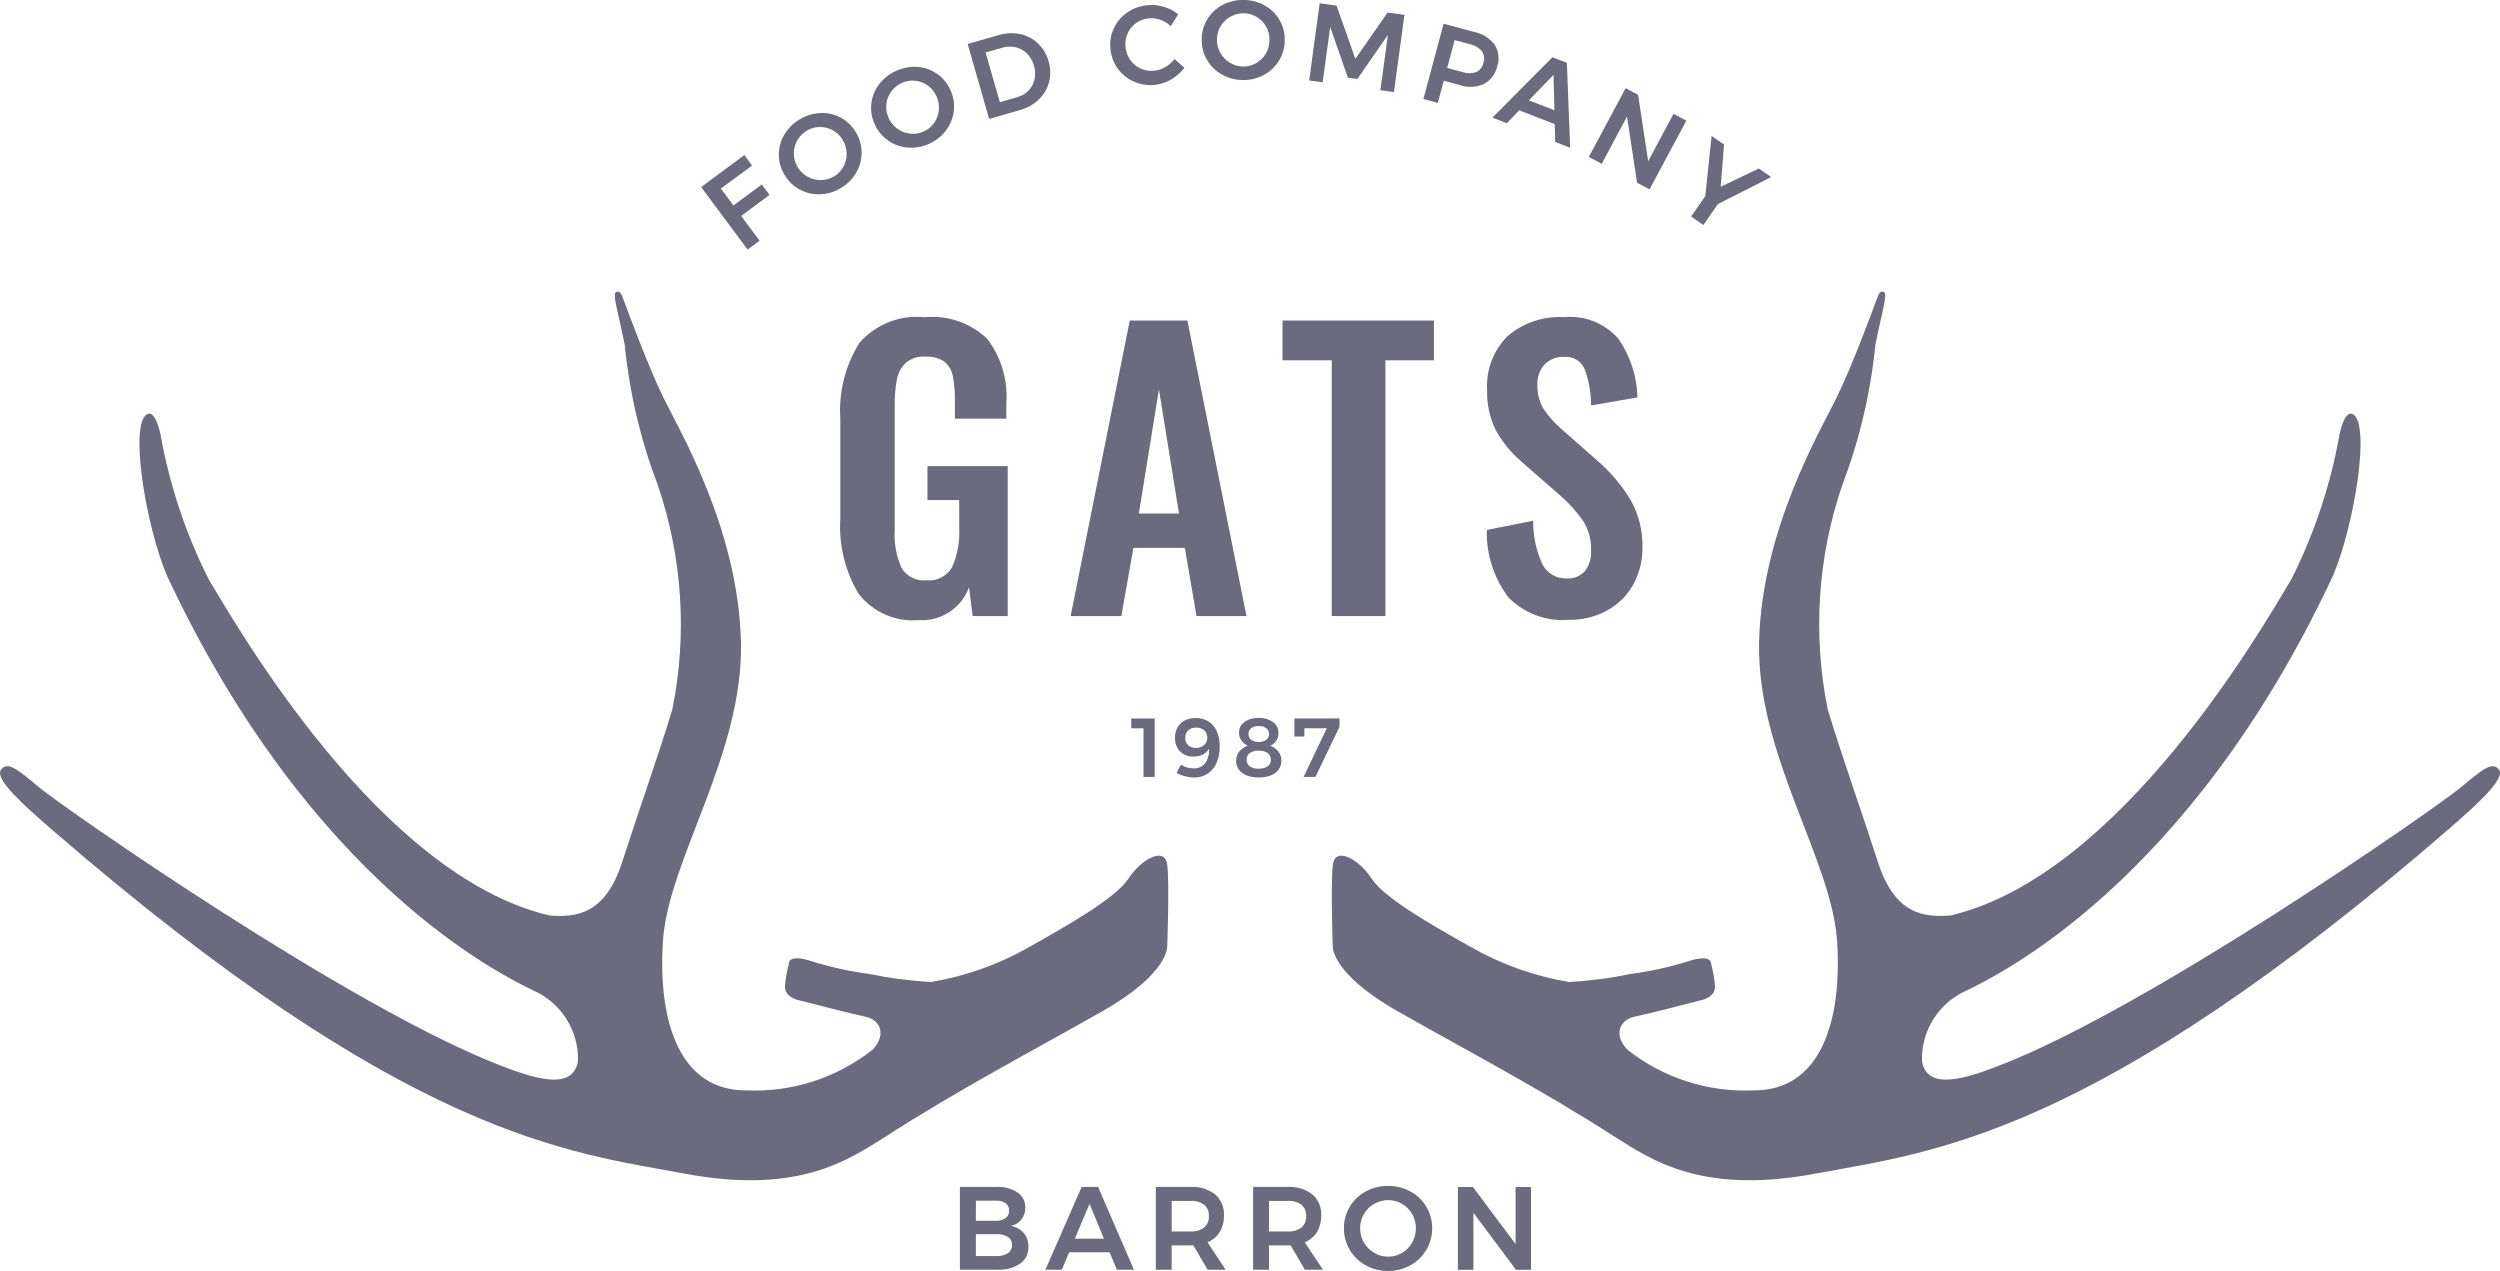
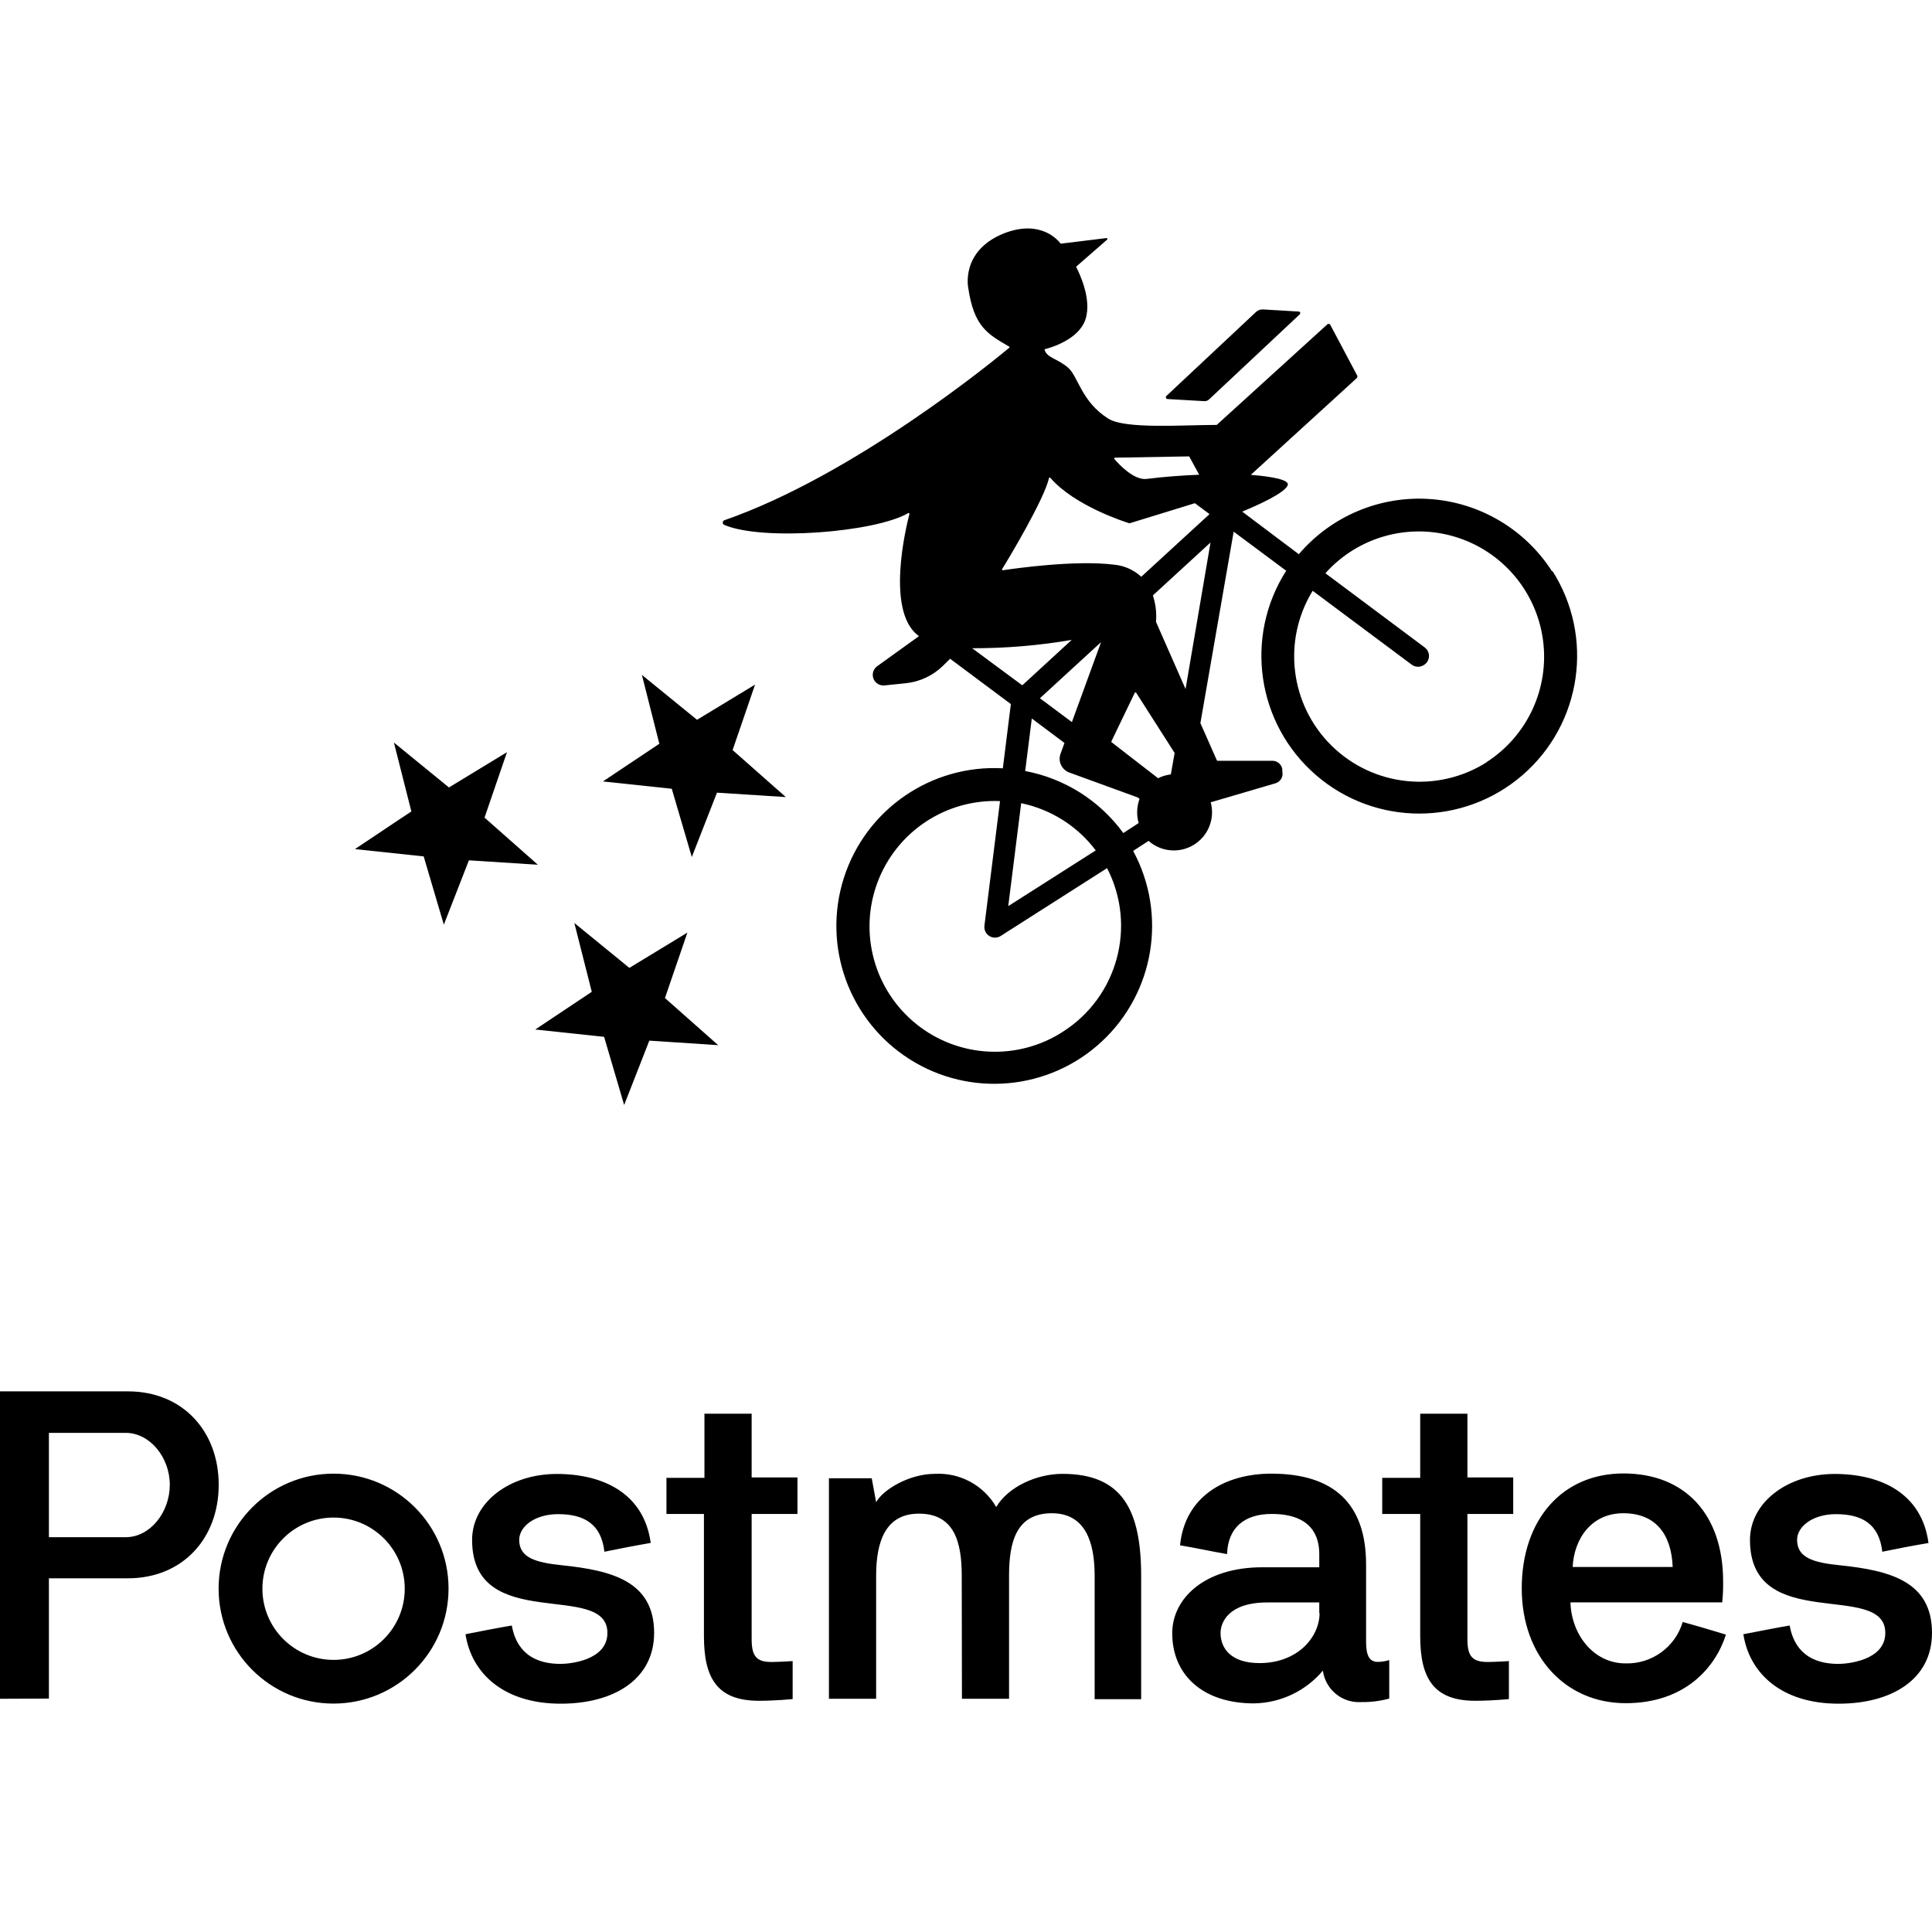
- <svg xmlns="http://www.w3.org/2000/svg" width="108.705" height="55.263" viewBox="0 0 108.705 55.263">
-   <g id="Group_9" data-name="Group 9" transform="translate(0 0)">
-     <g id="Group_8" data-name="Group 8" transform="translate(0)">
-       <g id="Group_1" data-name="Group 1" transform="translate(57.904 12.679)">
-         <path id="Path_1" data-name="Path 1" d="M-2451.519,2422.634s-.152,1.183,2.821,2.873,6.263,3.407,9.483,5.487c1.517.937,3.687,2.513,8.685,1.575s11.981-1.5,27.609-15.042c1.154-1.011,2.4-2.123,2.116-2.517s-.731-.012-1.69.787-13.539,9.609-20.158,12.119c-1.789.692-3.037.89-3.243-.229a3.251,3.251,0,0,1,1.965-3.092c1.254-.623,9.635-4.591,15.916-18.047.921-2.188,1.649-6.646.837-7.009,0,0-.308-.221-.556.847a22.888,22.888,0,0,1-2.1,6.336c-1.274,2.128-7.433,12.879-14.817,14.622-1.129.081-2.413,0-3.162-2.324s-1.537-4.511-2.18-6.63a18.7,18.7,0,0,1,.637-9.78,23.574,23.574,0,0,0,1.434-6.084c.271-1.365.54-2.194.378-2.283s-.22.03-.343.365-1.038,2.829-1.728,4.234-3.263,5.74-3.364,10.635,3.176,9.458,3.395,13.014-.774,6.473-3.623,6.457a8.244,8.244,0,0,1-5.513-1.781c-.616-.677-.293-1.295.332-1.423s2.826-.7,2.826-.7.717-.113.665-.653a5.833,5.833,0,0,0-.169-.953s.041-.436-.959-.114a14.975,14.975,0,0,1-2.523.56,17.986,17.986,0,0,1-2.7.351,12.888,12.888,0,0,1-4.295-1.537c-1.653-.933-3.729-2.105-4.286-2.961s-1.581-1.4-1.682-.608S-2451.519,2422.634-2451.519,2422.634Z" transform="translate(2451.564 -2394.216)" fill="#6b6a7e" />
-       </g>
-       <g id="Group_2" data-name="Group 2" transform="translate(0 12.679)">
-         <path id="Path_2" data-name="Path 2" d="M-2475.313,2422.634s.152,1.183-2.821,2.873-6.263,3.407-9.483,5.487c-1.516.937-3.686,2.513-8.685,1.575s-11.981-1.5-27.608-15.042c-1.156-1.011-2.405-2.123-2.116-2.517s.729-.012,1.689.787,13.538,9.609,20.158,12.119c1.789.692,3.038.89,3.242-.229a3.252,3.252,0,0,0-1.964-3.092c-1.254-.623-9.636-4.591-15.916-18.047-.921-2.188-1.649-6.646-.837-7.009,0,0,.309-.221.558.847a22.906,22.906,0,0,0,2.1,6.336c1.276,2.128,7.436,12.879,14.818,14.622,1.13.081,2.414,0,3.163-2.324s1.536-4.511,2.18-6.63a18.709,18.709,0,0,0-.638-9.78,23.547,23.547,0,0,1-1.432-6.084c-.271-1.365-.543-2.194-.38-2.283s.22.03.345.365,1.037,2.829,1.726,4.234,3.264,5.74,3.364,10.635-3.176,9.458-3.395,13.014.774,6.473,3.622,6.457a8.245,8.245,0,0,0,5.512-1.781c.617-.677.293-1.295-.331-1.423s-2.826-.7-2.826-.7-.718-.113-.667-.653a5.908,5.908,0,0,1,.169-.953s-.041-.436.96-.114a14.992,14.992,0,0,0,2.523.56,17.991,17.991,0,0,0,2.7.351,12.89,12.89,0,0,0,4.3-1.537c1.651-.933,3.727-2.105,4.286-2.961s1.58-1.4,1.682-.608S-2475.313,2422.634-2475.313,2422.634Z" transform="translate(2526.068 -2394.216)" fill="#6b6a7e" />
-       </g>
-       <g id="Group_3" data-name="Group 3" transform="translate(36.539 13.794)">
-         <path id="Path_3" data-name="Path 3" d="M-2478.254,2407.684a5.644,5.644,0,0,1-.8-3.276v-4.316a5.572,5.572,0,0,1,.825-3.323,3.3,3.3,0,0,1,2.84-1.119,3.459,3.459,0,0,1,2.728.944,4.152,4.152,0,0,1,.825,2.8v.665h-2.237v-.728a5.6,5.6,0,0,0-.087-1.111,1.061,1.061,0,0,0-.365-.634,1.315,1.315,0,0,0-.832-.222,1.187,1.187,0,0,0-.872.286,1.374,1.374,0,0,0-.373.73,6.166,6.166,0,0,0-.088,1.157v5.379a3.529,3.529,0,0,0,.294,1.634,1.139,1.139,0,0,0,1.1.539,1.144,1.144,0,0,0,1.1-.57,3.712,3.712,0,0,0,.31-1.714V2403.6h-1.381v-1.476h3.49v6.521h-1.524l-.158-1.252a2.177,2.177,0,0,1-2.174,1.427A2.99,2.99,0,0,1-2478.254,2407.684Z" transform="translate(2479.055 -2395.65)" fill="#6b6a7e" />
-         <path id="Path_4" data-name="Path 4" d="M-2463.6,2395.834h2.506l2.57,12.85h-2.173l-.508-2.966h-2.237l-.523,2.966h-2.206Zm2.141,8.393-.872-5.395-.873,5.395Z" transform="translate(2476.185 -2395.691)" fill="#6b6a7e" />
-         <path id="Path_5" data-name="Path 5" d="M-2452.174,2397.564h-2.142v-1.73h6.583v1.73h-2.109v11.12h-2.332Z" transform="translate(2473.543 -2395.691)" fill="#6b6a7e" />
-         <path id="Path_6" data-name="Path 6" d="M-2441.941,2407.834a4.627,4.627,0,0,1-.944-2.935l2.015-.4a4.44,4.44,0,0,0,.388,1.865,1.133,1.133,0,0,0,1.07.642.97.97,0,0,0,.8-.325,1.363,1.363,0,0,0,.262-.88,2.3,2.3,0,0,0-.341-1.286,6.2,6.2,0,0,0-1.071-1.173l-1.618-1.413a5.032,5.032,0,0,1-1.118-1.372,3.687,3.687,0,0,1-.373-1.739,3.043,3.043,0,0,1,.889-2.347,3.474,3.474,0,0,1,2.459-.825,2.776,2.776,0,0,1,2.363.944,4.685,4.685,0,0,1,.825,2.547l-2.015.348a4.743,4.743,0,0,0-.277-1.571.882.882,0,0,0-.9-.539,1.1,1.1,0,0,0-.849.333,1.229,1.229,0,0,0-.31.873,1.924,1.924,0,0,0,.254,1.031,4.432,4.432,0,0,0,.793.9l1.6,1.411a7.039,7.039,0,0,1,1.412,1.682,4,4,0,0,1,.508,2.046,3.247,3.247,0,0,1-.405,1.634,2.875,2.875,0,0,1-1.133,1.118,3.409,3.409,0,0,1-1.683.405A3.286,3.286,0,0,1-2441.941,2407.834Z" transform="translate(2470.996 -2395.65)" fill="#6b6a7e" />
-       </g>
-       <g id="Group_5" data-name="Group 5" transform="translate(49.189 31.223)">
-         <g id="Group_4" data-name="Group 4">
-           <path id="Path_7" data-name="Path 7" d="M-2462.778,2418.1h1.02v2.543h-.487v-2.115h-.533Z" transform="translate(2462.778 -2418.082)" fill="#6b6a7e" />
-           <path id="Path_8" data-name="Path 8" d="M-2459.818,2420.22a1.034,1.034,0,0,0,.291.042.6.6,0,0,0,.512-.226.986.986,0,0,0,.164-.624.651.651,0,0,1-.269.25.866.866,0,0,1-.4.088.792.792,0,0,1-.591-.221.815.815,0,0,1-.218-.6.9.9,0,0,1,.11-.453.762.762,0,0,1,.314-.3,1.03,1.03,0,0,1,.477-.1,1.016,1.016,0,0,1,.557.149.95.95,0,0,1,.359.427,1.618,1.618,0,0,1,.125.665,1.732,1.732,0,0,1-.136.708,1.07,1.07,0,0,1-.387.47,1.034,1.034,0,0,1-.584.165,1.566,1.566,0,0,1-.4-.054,1.51,1.51,0,0,1-.368-.145l.189-.359A.934.934,0,0,0-2459.818,2420.22Zm.065-1.614a.425.425,0,0,0-.131.331.417.417,0,0,0,.123.319.476.476,0,0,0,.338.116.505.505,0,0,0,.367-.129.419.419,0,0,0,.13-.322.418.418,0,0,0-.122-.3.475.475,0,0,0-.361-.131A.485.485,0,0,0-2459.752,2418.606Z" transform="translate(2462.233 -2418.076)" fill="#6b6a7e" />
-           <path id="Path_9" data-name="Path 9" d="M-2455.3,2418.255a.588.588,0,0,1,.23.488.557.557,0,0,1-.094.316.64.64,0,0,1-.261.221.778.778,0,0,1,.354.254.644.644,0,0,1,.128.392.651.651,0,0,1-.12.389.753.753,0,0,1-.344.256,1.414,1.414,0,0,1-.521.089,1.417,1.417,0,0,1-.521-.089.775.775,0,0,1-.343-.252.634.634,0,0,1-.12-.385.629.629,0,0,1,.134-.4.794.794,0,0,1,.371-.256.7.7,0,0,1-.278-.233.561.561,0,0,1-.1-.323.563.563,0,0,1,.231-.473,1,1,0,0,1,.623-.177A1,1,0,0,1-2455.3,2418.255Zm-1.016,1.339a.335.335,0,0,0-.137.287.352.352,0,0,0,.137.295.634.634,0,0,0,.389.1.638.638,0,0,0,.387-.1.342.342,0,0,0,.14-.293.338.338,0,0,0-.14-.288.642.642,0,0,0-.39-.1A.635.635,0,0,0-2456.315,2419.594Zm.061-1.079a.3.3,0,0,0-.118.255.3.3,0,0,0,.118.253.524.524,0,0,0,.328.091.521.521,0,0,0,.327-.091.3.3,0,0,0,.116-.253.3.3,0,0,0-.116-.255.521.521,0,0,0-.327-.091A.524.524,0,0,0-2456.254,2418.515Z" transform="translate(2461.471 -2418.076)" fill="#6b6a7e" />
-           <path id="Path_10" data-name="Path 10" d="M-2453.653,2418.1h1.962v.363l-1.047,2.18h-.515l1.013-2.118h-.977l0,.36h-.432Z" transform="translate(2460.745 -2418.082)" fill="#6b6a7e" />
-         </g>
-       </g>
-       <g id="Group_6" data-name="Group 6" transform="translate(41.744 51.566)">
-         <path id="Path_11" data-name="Path 11" d="M-2469.851,2444.552a.771.771,0,0,1,.332.658.806.806,0,0,1-.167.511.806.806,0,0,1-.461.285.928.928,0,0,1,.563.309.905.905,0,0,1,.2.6.856.856,0,0,1-.358.728,1.609,1.609,0,0,1-.975.264h-1.645v-3.6h1.6A1.514,1.514,0,0,1-2469.851,2444.552Zm-.524,1.111a.394.394,0,0,0,.151-.33.376.376,0,0,0-.151-.319.677.677,0,0,0-.419-.108h-.874v.875h.874A.669.669,0,0,0-2470.375,2445.663Zm.095,1.527a.416.416,0,0,0,.186-.36.4.4,0,0,0-.186-.348.882.882,0,0,0-.514-.12h-.874v.951h.874A.865.865,0,0,0-2470.28,2447.19Z" transform="translate(2472.357 -2444.264)" fill="#6b6a7e" />
-         <path id="Path_12" data-name="Path 12" d="M-2464.471,2447.909l-.319-.76h-1.758l-.319.76h-.715l1.578-3.6h.715l1.557,3.6Zm-1.83-1.352h1.265l-.626-1.511Z" transform="translate(2471.293 -2444.264)" fill="#6b6a7e" />
-         <path id="Path_13" data-name="Path 13" d="M-2459.15,2447.909l-.623-1.064a1.168,1.168,0,0,1-.128.006h-.812v1.058h-.689v-3.6h1.5a1.616,1.616,0,0,1,1.08.325,1.133,1.133,0,0,1,.381.915,1.349,1.349,0,0,1-.183.72,1.105,1.105,0,0,1-.532.446l.791,1.193Zm-1.563-1.665h.812a.915.915,0,0,0,.6-.17.612.612,0,0,0,.205-.5.593.593,0,0,0-.205-.493.934.934,0,0,0-.6-.164h-.812Z" transform="translate(2469.916 -2444.264)" fill="#6b6a7e" />
-         <path id="Path_14" data-name="Path 14" d="M-2453.708,2447.909l-.622-1.064a1.175,1.175,0,0,1-.128.006h-.812v1.058h-.689v-3.6h1.5a1.62,1.62,0,0,1,1.081.325,1.142,1.142,0,0,1,.38.915,1.358,1.358,0,0,1-.183.72,1.115,1.115,0,0,1-.532.446l.791,1.193Zm-1.562-1.665h.812a.919.919,0,0,0,.6-.17.614.614,0,0,0,.205-.5.6.6,0,0,0-.205-.493.938.938,0,0,0-.6-.164h-.812Z" transform="translate(2468.703 -2444.264)" fill="#6b6a7e" />
-         <path id="Path_15" data-name="Path 15" d="M-2447.987,2444.494a1.792,1.792,0,0,1,.692.663,1.791,1.791,0,0,1,.253.936,1.805,1.805,0,0,1-.253.938,1.829,1.829,0,0,1-.692.671,1.952,1.952,0,0,1-.974.247,1.949,1.949,0,0,1-.974-.247,1.837,1.837,0,0,1-.691-.671,1.8,1.8,0,0,1-.252-.938,1.781,1.781,0,0,1,.252-.936,1.8,1.8,0,0,1,.691-.663,1.977,1.977,0,0,1,.974-.243A1.98,1.98,0,0,1-2447.987,2444.494Zm-1.575.537a1.208,1.208,0,0,0-.447.442,1.2,1.2,0,0,0-.164.62,1.2,1.2,0,0,0,.166.622,1.25,1.25,0,0,0,.447.448,1.183,1.183,0,0,0,.609.164,1.164,1.164,0,0,0,.6-.164,1.224,1.224,0,0,0,.439-.448,1.227,1.227,0,0,0,.162-.622,1.214,1.214,0,0,0-.162-.62,1.2,1.2,0,0,0-.439-.442,1.171,1.171,0,0,0-.6-.162A1.206,1.206,0,0,0-2449.562,2445.031Z" transform="translate(2467.571 -2444.251)" fill="#6b6a7e" />
-         <path id="Path_16" data-name="Path 16" d="M-2441.993,2444.31h.669v3.6h-.653l-1.851-2.477v2.477h-.674v-3.6h.653l1.856,2.484Z" transform="translate(2466.151 -2444.264)" fill="#6b6a7e" />
-       </g>
-       <g id="Group_7" data-name="Group 7" transform="translate(30.488)">
-         <path id="Path_17" data-name="Path 17" d="M-2486.84,2387.969l1.878-1.394.333.459-1.353,1,.545.735,1.233-.914.337.456-1.233.913.8,1.077-.521.386Z" transform="translate(2486.84 -2379.835)" fill="#6b6a7e" />
-         <path id="Path_18" data-name="Path 18" d="M-2480.662,2384.225a1.7,1.7,0,0,1,.877.211,1.7,1.7,0,0,1,.649.642,1.7,1.7,0,0,1,.24.884,1.726,1.726,0,0,1-.244.874,1.829,1.829,0,0,1-.676.662,1.833,1.833,0,0,1-.909.262,1.723,1.723,0,0,1-.882-.219,1.7,1.7,0,0,1-.65-.644,1.686,1.686,0,0,1-.239-.881,1.709,1.709,0,0,1,.249-.868,1.887,1.887,0,0,1,.678-.658A1.863,1.863,0,0,1-2480.662,2384.225Zm-1.028,1.184a1.149,1.149,0,0,0-.154.572,1.122,1.122,0,0,0,.16.581,1.127,1.127,0,0,0,.43.428,1.174,1.174,0,0,0,.577.152,1.119,1.119,0,0,0,.574-.156,1.082,1.082,0,0,0,.412-.419,1.145,1.145,0,0,0,.145-.573,1.167,1.167,0,0,0-.163-.583,1.141,1.141,0,0,0-.426-.427,1.125,1.125,0,0,0-.567-.151,1.111,1.111,0,0,0-.566.153A1.14,1.14,0,0,0-2481.689,2385.409Z" transform="translate(2485.872 -2379.311)" fill="#6b6a7e" />
-         <path id="Path_19" data-name="Path 19" d="M-2475.278,2381.646a1.682,1.682,0,0,1,.844.32,1.68,1.68,0,0,1,.565.717,1.685,1.685,0,0,1,.129.906,1.732,1.732,0,0,1-.351.837,1.838,1.838,0,0,1-.751.573,1.838,1.838,0,0,1-.936.148,1.72,1.72,0,0,1-.847-.326,1.685,1.685,0,0,1-.565-.718,1.681,1.681,0,0,1-.129-.9,1.708,1.708,0,0,1,.354-.831,1.874,1.874,0,0,1,.754-.569A1.881,1.881,0,0,1-2475.278,2381.646Zm-1.166,1.049a1.14,1.14,0,0,0-.223.549,1.126,1.126,0,0,0,.087.6,1.119,1.119,0,0,0,.375.476,1.173,1.173,0,0,0,.554.222,1.1,1.1,0,0,0,.587-.083,1.069,1.069,0,0,0,.46-.365,1.141,1.141,0,0,0,.216-.55,1.162,1.162,0,0,0-.09-.6,1.152,1.152,0,0,0-.37-.477,1.132,1.132,0,0,0-.544-.22,1.113,1.113,0,0,0-.582.082A1.165,1.165,0,0,0-2476.444,2382.694Z" transform="translate(2484.722 -2378.734)" fill="#6b6a7e" />
-         <path id="Path_20" data-name="Path 20" d="M-2469.642,2379.8a1.57,1.57,0,0,1,.771.407,1.717,1.717,0,0,1,.461.779,1.683,1.683,0,0,1,.019.9,1.608,1.608,0,0,1-.446.756,1.933,1.933,0,0,1-.829.464l-1.331.382-.933-3.259,1.354-.388A1.9,1.9,0,0,1-2469.642,2379.8Zm.354,2.458a1.015,1.015,0,0,0,.264-.488,1.175,1.175,0,0,0-.024-.6,1.169,1.169,0,0,0-.3-.521,1.029,1.029,0,0,0-.494-.276,1.145,1.145,0,0,0-.587.02l-.721.208.619,2.158.745-.213A1.122,1.122,0,0,0-2469.288,2382.262Z" transform="translate(2483.518 -2378.317)" fill="#6b6a7e" />
-         <path id="Path_21" data-name="Path 21" d="M-2461.784,2378.821a1.132,1.132,0,0,0-.507-.059,1.134,1.134,0,0,0-.555.215,1.089,1.089,0,0,0-.362.458,1.148,1.148,0,0,0-.082.592,1.146,1.146,0,0,0,.215.557,1.1,1.1,0,0,0,.457.367,1.109,1.109,0,0,0,.59.085,1.182,1.182,0,0,0,.471-.161,1.4,1.4,0,0,0,.4-.343l.428.379a1.992,1.992,0,0,1-.567.5,1.755,1.755,0,0,1-.693.239,1.787,1.787,0,0,1-.917-.129,1.7,1.7,0,0,1-.707-.554,1.732,1.732,0,0,1-.332-.852,1.682,1.682,0,0,1,.135-.9,1.723,1.723,0,0,1,.57-.694,1.832,1.832,0,0,1,.877-.329,1.805,1.805,0,0,1,.723.062,1.748,1.748,0,0,1,.638.331l-.321.514A1.276,1.276,0,0,0-2461.784,2378.821Z" transform="translate(2481.743 -2377.963)" fill="#6b6a7e" />
-         <path id="Path_22" data-name="Path 22" d="M-2456.111,2378.131a1.7,1.7,0,0,1,.65.625,1.7,1.7,0,0,1,.235.882,1.7,1.7,0,0,1-.239.883,1.73,1.73,0,0,1-.652.631,1.851,1.851,0,0,1-.919.23,1.845,1.845,0,0,1-.916-.234,1.733,1.733,0,0,1-.65-.634,1.7,1.7,0,0,1-.236-.884,1.69,1.69,0,0,1,.239-.881,1.707,1.707,0,0,1,.653-.624,1.868,1.868,0,0,1,.918-.224A1.865,1.865,0,0,1-2456.111,2378.131Zm-1.485.5a1.13,1.13,0,0,0-.422.416,1.136,1.136,0,0,0-.156.583,1.132,1.132,0,0,0,.156.586,1.164,1.164,0,0,0,.421.422,1.1,1.1,0,0,0,.573.156,1.093,1.093,0,0,0,.567-.153,1.138,1.138,0,0,0,.414-.42,1.153,1.153,0,0,0,.154-.586,1.147,1.147,0,0,0-.151-.584,1.125,1.125,0,0,0-.414-.417,1.1,1.1,0,0,0-.566-.155A1.143,1.143,0,0,0-2457.6,2378.634Z" transform="translate(2480.601 -2377.902)" fill="#6b6a7e" />
-         <path id="Path_23" data-name="Path 23" d="M-2452.367,2378.087l.734.1.818,2.315,1.4-2.013.734.1-.458,3.358-.59-.081.33-2.408-1.328,1.92-.413-.057-.769-2.206-.329,2.408-.585-.08Z" transform="translate(2479.261 -2377.943)" fill="#6b6a7e" />
-         <path id="Path_24" data-name="Path 24" d="M-2443.335,2380.142a1.081,1.081,0,0,1,.115.923,1.161,1.161,0,0,1-.573.781,1.409,1.409,0,0,1-1.039.055l-.716-.193-.259.964-.627-.169.88-3.273,1.342.361A1.462,1.462,0,0,1-2443.335,2380.142Zm-.8,1.19a.575.575,0,0,0,.313-.407.558.558,0,0,0-.069-.5.9.9,0,0,0-.5-.3l-.683-.184-.326,1.211.683.184A.884.884,0,0,0-2444.131,2381.332Z" transform="translate(2477.838 -2378.198)" fill="#6b6a7e" />
-         <path id="Path_25" data-name="Path 25" d="M-2439.842,2384.79l-.02-.777-1.544-.6-.539.56-.628-.243,2.611-2.625.628.244.143,3.69Zm-1.146-1.811,1.111.431-.037-1.541Z" transform="translate(2476.977 -2378.616)" fill="#6b6a7e" />
-         <path id="Path_26" data-name="Path 26" d="M-2433.492,2383.947l.555.3-1.6,2.989-.542-.29-.437-2.88-1.1,2.057-.56-.3,1.6-2.99.542.29.438,2.887Z" transform="translate(2475.774 -2379)" fill="#6b6a7e" />
-         <path id="Path_27" data-name="Path 27" d="M-2427.976,2387.295l-2.314,1.173-.63.912-.534-.368.617-.893.272-2.614.542.375-.145,1.836,1.655-.793Z" transform="translate(2474.5 -2379.596)" fill="#6b6a7e" />
-       </g>
-     </g>
-   </g>
+ <svg xmlns="http://www.w3.org/2000/svg" height="2500" viewBox="45.79 67.79 192.75 149.086" width="2500">
+   <path d="M200.66 103a15.76 15.76 0 0 0-25.29-1.75L169.72 97c1.41-.58 4.35-1.88 4.55-2.67.12-.48-1.39-.81-3.69-1l10.56-9.64a.23.23 0 0 0 .05-.27l-2.69-5.07a.2.2 0 0 0-.32 0l-11 10c-3.29 0-9.13.44-10.81-.62-2.69-1.69-3-4.18-4-5.07s-2.11-1-2.35-1.76a.07.07 0 0 1 0-.1c.52-.13 3.41-.94 4.07-3s-.69-4.73-.91-5.16a.08.08 0 0 1 0-.1l3.07-2.68a.09.09 0 0 0-.07-.15l-4.5.55a.11.11 0 0 1-.08 0c-.23-.32-2-2.47-5.7-1-4.3 1.76-3.51 5.43-3.51 5.43.57 3.83 1.9 4.59 4.07 5.84.05 0 .08.1 0 .14-1.4 1.17-15.43 12.69-28.4 17.19a.25.25 0 0 0 0 .47c3.77 1.62 15 .76 18.34-1.18a.08.08 0 0 1 .12.09c-.36 1.39-2.32 9.53.79 12.06l.17.12-4.17 3a1.06 1.06 0 0 0 .72 1.92l2.15-.22a6.22 6.22 0 0 0 3.69-1.74l.71-.7 6.06 4.52-.8 6.41a15.75 15.75 0 1 0 13 8.24l1.54-1a3.81 3.81 0 0 0 6.2-3.85l6.41-1.88a1 1 0 0 0 .73-1.22v-.22a1 1 0 0 0-1-.82h-5.45a.1.1 0 0 1-.08-.05l-1.64-3.71 3.32-19.1 5.24 3.9a15.75 15.75 0 1 0 26.55 0zM157 91.62l7.43-.13 1 1.83c-1.71.07-3.52.2-5.25.42-1.26.15-2.77-1.46-3.22-2a.09.09 0 0 1 .04-.12zm-11.23 11.11c.63-1 4.22-7 4.68-9.09a.08.08 0 0 1 .14 0c2.41 2.79 7.47 4.4 7.86 4.52h.05l6.5-2 1.46 1.09-6.81 6.25a4.6 4.6 0 0 0-2.65-1.2c-3.93-.5-10 .38-11.16.55a.08.08 0 0 1-.07-.12zm16.83 20.49a3.71 3.71 0 0 0-1.27.38l-4.65-3.6a.08.08 0 0 1 0-.1l2.32-4.82a.09.09 0 0 1 .15 0l3.83 6zm-9.87-5.22l-3.19-2.38 6.1-5.6zm0-8.22l-4.95 4.55-5-3.7a57.65 57.65 0 0 0 9.98-.84zm-4 7.86l3.26 2.44-.39 1.07a1.46 1.46 0 0 0 .87 1.88l6.81 2.48.2.15a3.89 3.89 0 0 0-.09 2.41l-1.53 1a15.7 15.7 0 0 0-9.79-6.19zm-1.06 8.45a12.49 12.49 0 0 1 7.44 4.71l-8.73 5.56zm4.18 22.79a12.51 12.51 0 1 1-6.29-23L144 138.34a1.06 1.06 0 0 0 1.62 1l10.62-6.77a12.53 12.53 0 0 1-4.41 16.32zm9.27-40.88a6.68 6.68 0 0 0-.31-2.64l5.75-5.28-2.49 14.62zm33 14a12.51 12.51 0 0 1-17.37-17.1l9.91 7.39a1.07 1.07 0 0 0 1.21 0 1 1 0 0 0 .28-.26 1.06 1.06 0 0 0-.22-1.48l-9.91-7.4A12.5 12.5 0 1 1 194.09 122z" />
+   <path d="M162.28 85.77l3.66.21a.64.64 0 0 0 .47-.17l9.05-8.49a.16.16 0 0 0-.11-.28l-3.55-.21a.94.94 0 0 0-.71.26l-8.93 8.37a.18.18 0 0 0 .12.31zM114.37 139l-5.79 3.52-5.49-4.48 1.74 6.87-5.64 3.76 6.87.73 2 6.8 2.51-6.42 6.87.45-5.31-4.7zM121.12 114.26l-5.79 3.51-5.5-4.48 1.74 6.87-5.63 3.76 6.87.73 2 6.81 2.51-6.42 6.87.44-5.31-4.69zM94.13 127.53l2.24-6.53-5.79 3.52-5.49-4.48 1.74 6.87-5.63 3.76 6.86.73 2.01 6.81 2.5-6.42 6.88.44zM45.79 215.44v-30.67h12.76c5.49 0 9.06 4 9.06 9.32s-3.57 9.33-9.06 9.33h-7.88v12zm4.88-26.53v10.41h7.66c2.44 0 4.4-2.48 4.4-5.23s-2-5.18-4.4-5.18zM92.23 209c1.57-.31 3.1-.61 4.62-.87.31 1.74 1.35 3.83 4.88 3.83.79 0 4.66-.3 4.66-3.09 0-5.27-13.5.17-13.5-9.28 0-3.75 3.74-6.58 8.45-6.58s8.71 2 9.37 6.88c-1.57.27-3.1.57-4.62.88-.31-2.75-2-3.75-4.62-3.75-2.31 0-3.88 1.22-3.88 2.57 0 1.79 1.66 2.26 4.27 2.53 5 .52 9.19 1.61 9.19 6.75 0 4.62-4 7.06-9.32 7.06-5.66 0-8.89-3-9.5-6.93M112.28 197v-3.6h3.79V187h4.71v6.36h4.57V197h-4.57v12.5c0 1.74.52 2.27 2 2.27.65 0 2.09-.09 2.09-.09v3.79s-1.69.17-3.36.17c-4.14 0-5.49-2.22-5.49-6.44V197zM141.74 203.16c0-3.36-.74-6.19-4.27-6.19-3.36 0-4.27 2.83-4.27 6.19v12.28h-4.71v-22h4.27l.44 2.39c.65-1.22 3.27-2.83 5.84-2.83a6.64 6.64 0 0 1 6.14 3.31c1.18-2 4-3.31 6.62-3.31 6 0 7.84 3.66 7.84 10.2v12.28H155v-12.32c0-3.32-.91-6.23-4.27-6.23-3.53 0-4.27 2.83-4.27 6.23v12.28h-4.7zM168.18 201c-1.52-.26-3.09-.61-4.66-.87.48-4.88 4.49-7.15 9.11-7.15 6.23 0 9.45 3 9.45 9.06v7.67c0 1.31.26 2.05 1.18 2.05a4 4 0 0 0 1.13-.18v3.84a10.08 10.08 0 0 1-2.79.35 3.63 3.63 0 0 1-3.83-3.14 9.16 9.16 0 0 1-6.88 3.27c-5.1 0-8.15-2.84-8.15-7 0-3.44 3.18-6.58 9-6.58h5.67V201c0-1.7-.7-4-4.75-4-2.7 0-4.36 1.35-4.45 4m9.2 5.92v-1.09h-5.19c-3.87 0-4.66 2-4.66 3.05 0 1.48 1 3 3.88 3 3.83 0 6-2.61 6-5M79.07 215.92a11.47 11.47 0 1 1 11.47-11.47 11.48 11.48 0 0 1-11.47 11.47m0-18.56a7.1 7.1 0 1 0 7.1 7.09 7.1 7.1 0 0 0-7.1-7.09M213.67 207.78c1.44.39 2.87.82 4.31 1.26-1 3.18-4 6.84-10 6.84s-10.37-4.66-10.37-11.46 4-11.46 10.15-11.46 9.94 4.1 9.94 10.76a17.11 17.11 0 0 1-.09 2.1h-15.14c.09 3.22 2.31 6.09 5.49 6.09a5.79 5.79 0 0 0 5.71-4.13m-1-5.49c-.13-3.27-1.7-5.36-4.93-5.36s-4.92 2.61-5.05 5.36zM219.72 209c1.57-.3 3.1-.61 4.62-.87.31 1.74 1.35 3.83 4.88 3.83.78 0 4.66-.3 4.66-3.09 0-5.27-13.5.18-13.5-9.28 0-3.74 3.74-6.58 8.45-6.58s8.71 2 9.36 6.89c-1.56.26-3.09.56-4.61.87-.31-2.75-2-3.75-4.62-3.75-2.31 0-3.88 1.22-3.88 2.57 0 1.79 1.66 2.27 4.27 2.53 5 .52 9.19 1.61 9.19 6.75 0 4.62-4 7.06-9.32 7.06-5.66 0-8.89-3-9.5-6.93M183.69 197v-3.6h3.79V187h4.71v6.36h4.57V197h-4.57v12.5c0 1.74.52 2.27 2.05 2.27.65 0 2.09-.09 2.09-.09v3.79s-1.68.17-3.36.17c-4.13 0-5.49-2.22-5.49-6.44V197z" />
</svg>
